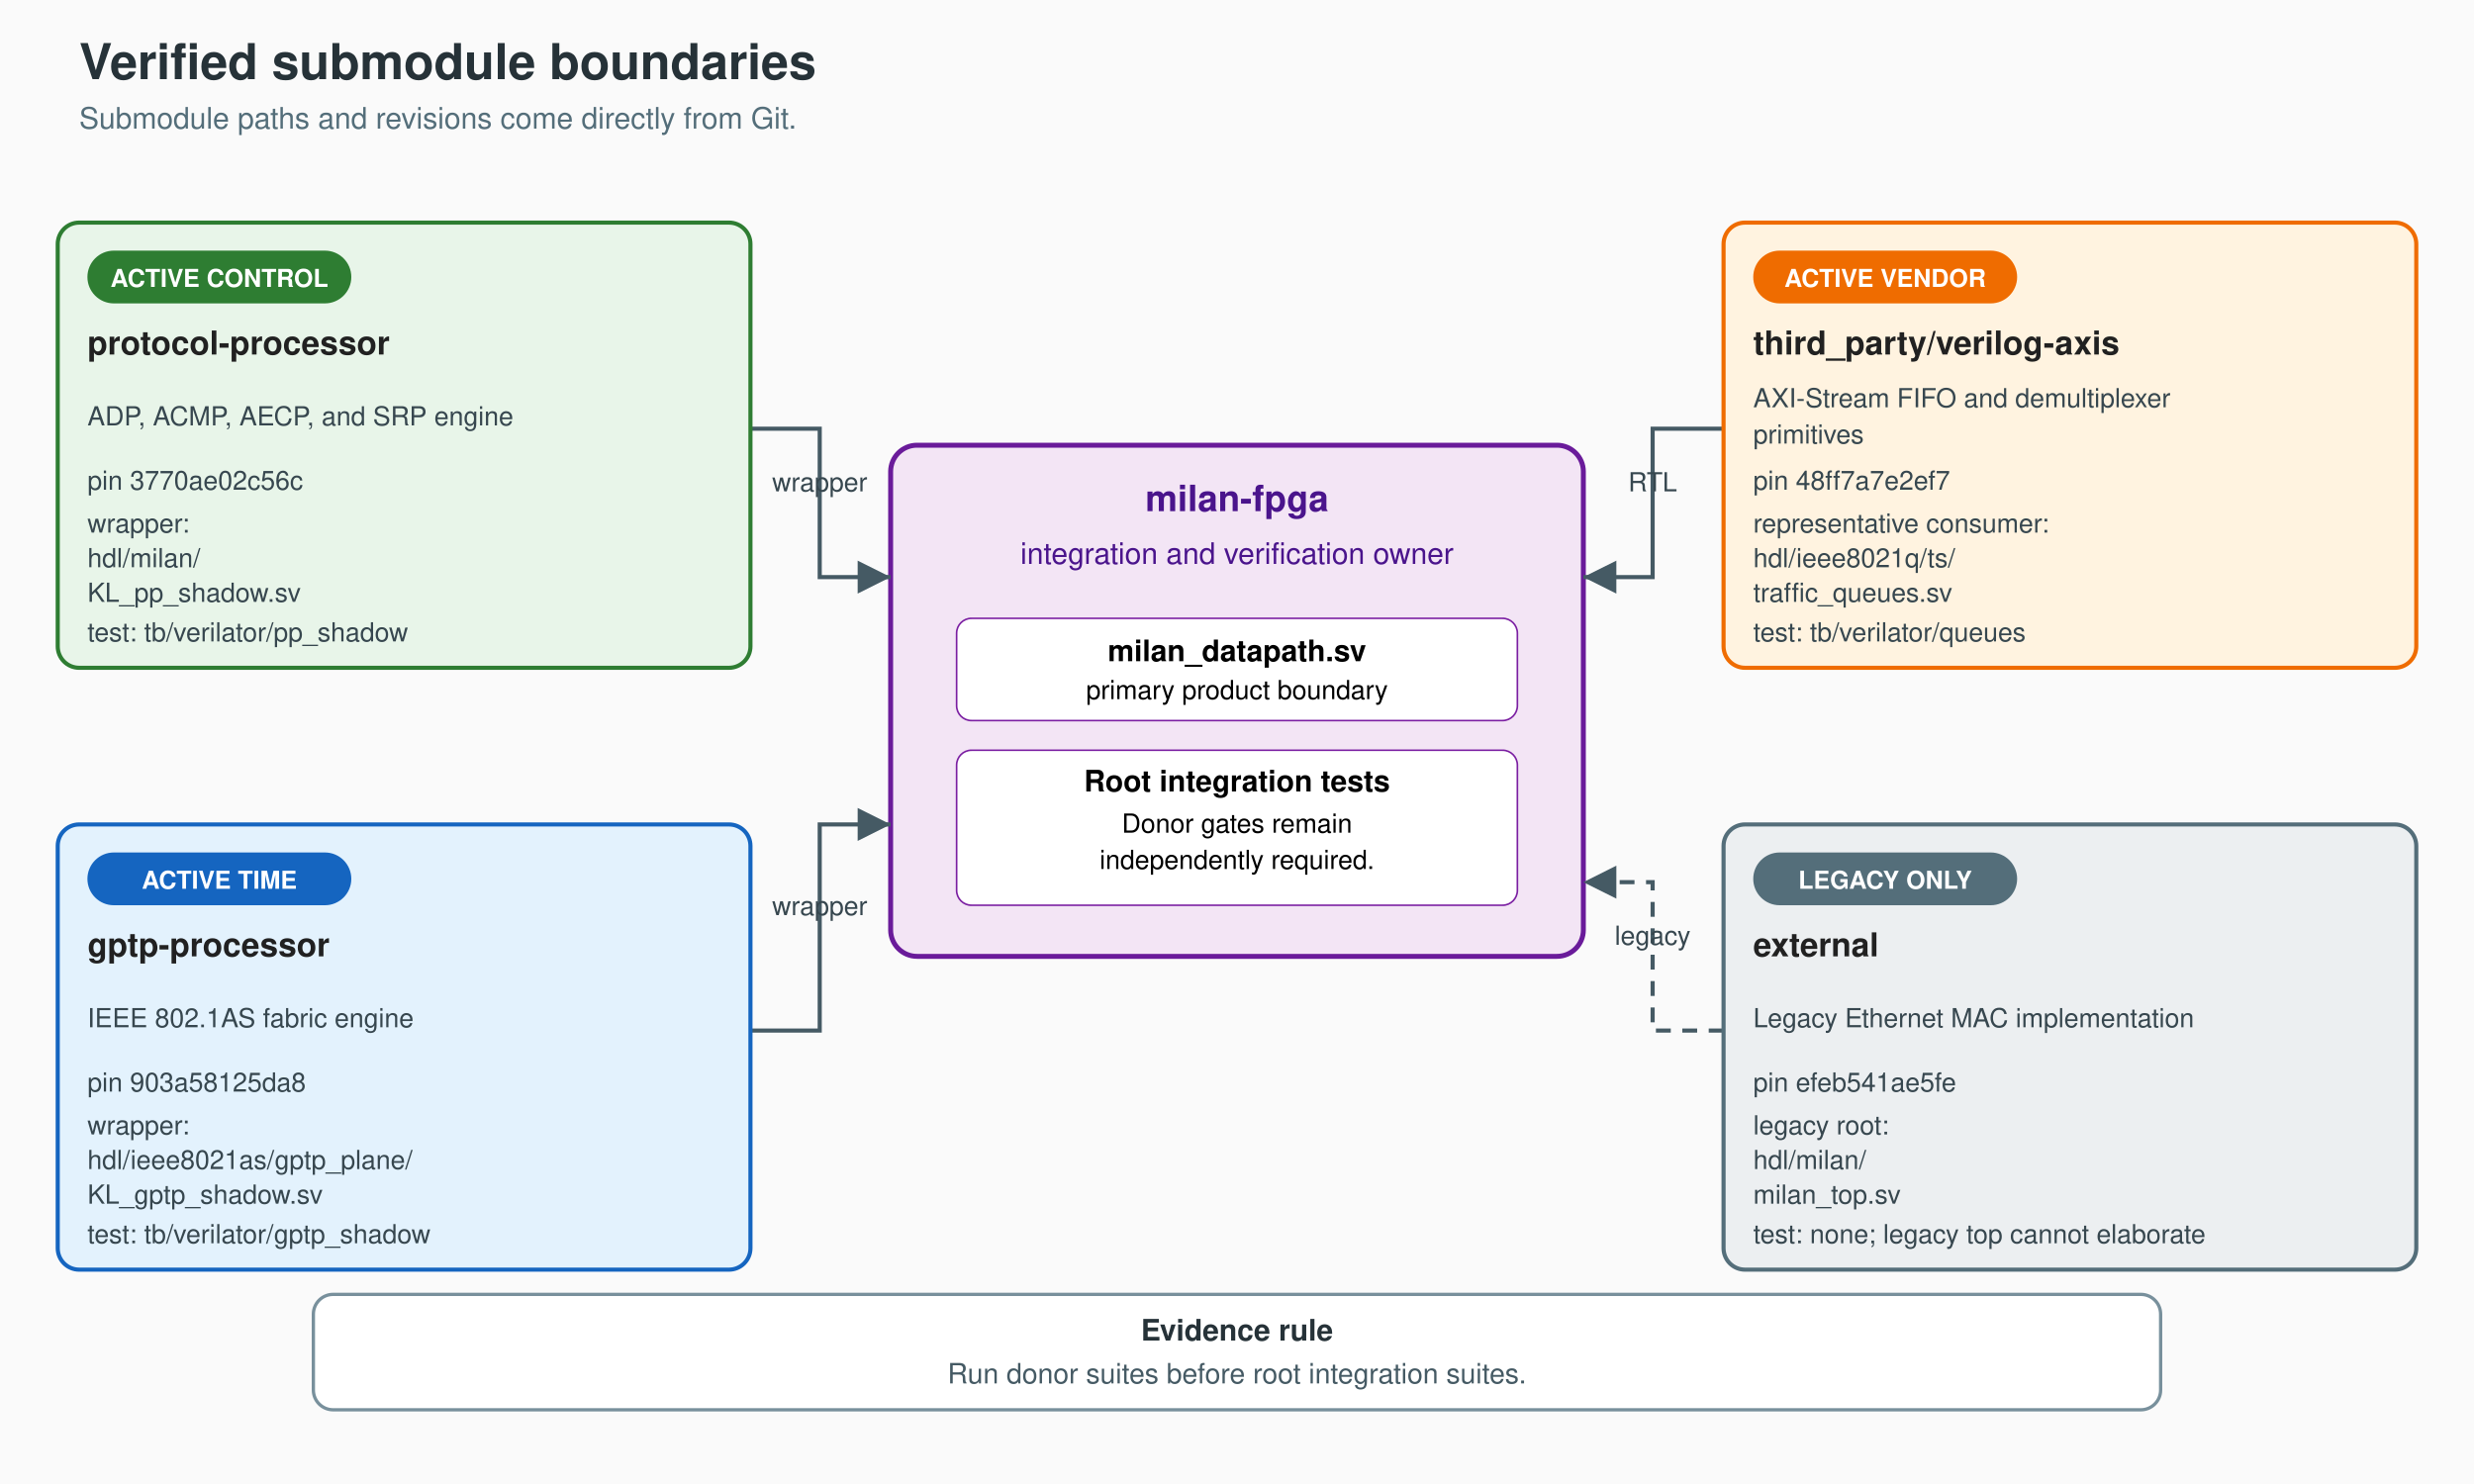
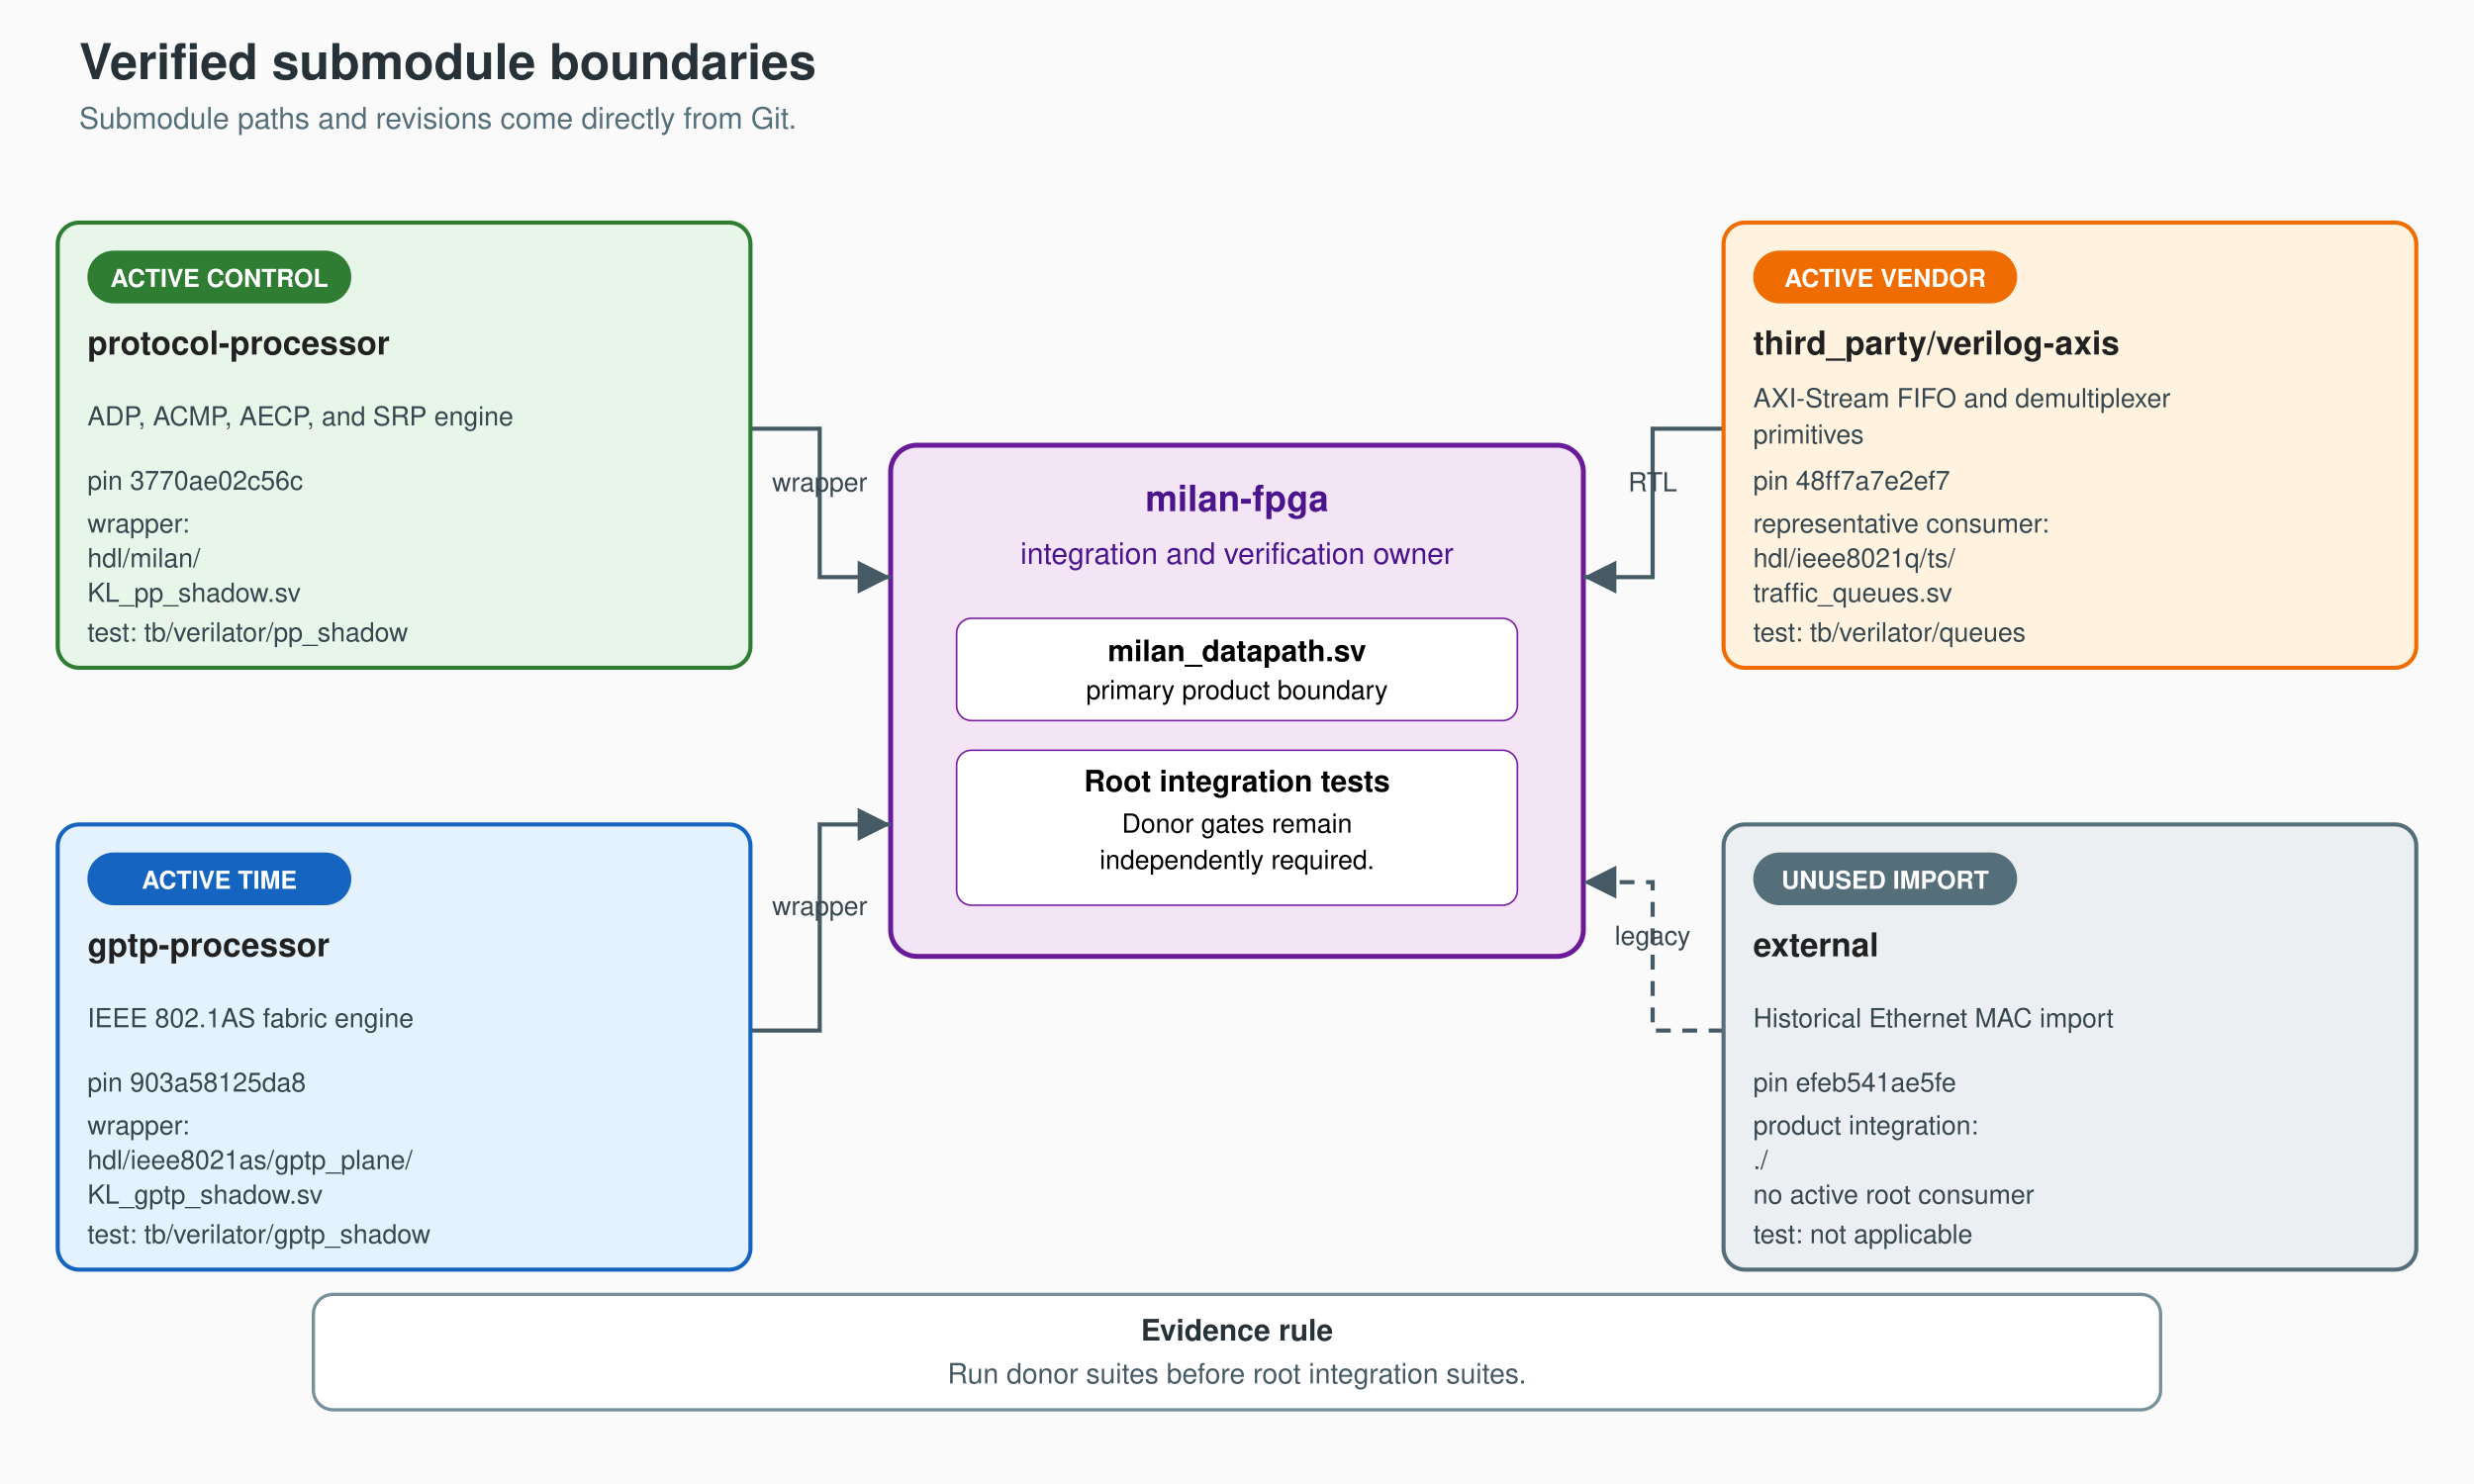
<svg xmlns="http://www.w3.org/2000/svg" width="1500" height="900" viewBox="0 0 1500 900" font-family="Helvetica,Arial,sans-serif">
  <rect width="1500" height="900" fill="#FAFAFA" />
  <defs>
    <marker id="arrow" markerWidth="12" markerHeight="12" refX="8" refY="4" orient="auto">
      <path d="M0,0 L8,4 L0,8 Z" fill="#455A64" />
    </marker>
  </defs>
  <text x="48" y="48" font-size="30" font-weight="bold" fill="#263238">Verified submodule boundaries</text>
  <text x="48" y="78" font-size="18" fill="#546E7A">Submodule paths and revisions come directly from Git.</text>
  <rect x="540" y="270" width="420" height="310" rx="16" fill="#F3E5F5" stroke="#6A1B9A" stroke-width="3" />
  <text x="750" y="310" text-anchor="middle" font-size="22" font-weight="bold" fill="#4A148C">milan-fpga</text>
  <text x="750" y="342" text-anchor="middle" font-size="18" fill="#4A148C">integration and verification owner</text>
  <rect x="580" y="375" width="340" height="62" rx="9" fill="#FFFFFF" stroke="#7B1FA2" />
  <text x="750" y="401" text-anchor="middle" font-size="18" font-weight="bold">milan_datapath.sv</text>
  <text x="750" y="424" text-anchor="middle" font-size="16">primary product boundary</text>
  <rect x="580" y="455" width="340" height="94" rx="9" fill="#FFFFFF" stroke="#7B1FA2" />
  <text x="750" y="480" text-anchor="middle" font-size="18" font-weight="bold">Root integration tests</text>
  <text x="750" y="505" text-anchor="middle" font-size="16">Donor gates remain</text>
  <text x="750" y="527" text-anchor="middle" font-size="16">independently required.</text>
  <path d="M455,260 L497,260 L497,350 L540,350" fill="none" stroke="#455A64" stroke-width="2.5" marker-end="url(#arrow)" />
  <text x="497" y="298" text-anchor="middle" font-size="16" fill="#37474F">wrapper</text>
  <path d="M455,625 L497,625 L497,500 L540,500" fill="none" stroke="#455A64" stroke-width="2.5" marker-end="url(#arrow)" />
  <text x="497" y="555" text-anchor="middle" font-size="16" fill="#37474F">wrapper</text>
  <path d="M1045,260 L1002,260 L1002,350 L960,350" fill="none" stroke="#455A64" stroke-width="2.5" marker-end="url(#arrow)" />
  <text x="1002" y="298" text-anchor="middle" font-size="16" fill="#37474F">RTL</text>
  <path d="M1045,625 L1002,625 L1002,535 L960,535" fill="none" stroke="#455A64" stroke-width="2.5" marker-end="url(#arrow)" stroke-dasharray="9,7" />
  <text x="1002" y="573" text-anchor="middle" font-size="16" fill="#37474F">legacy</text>
  <rect x="35" y="135" width="420" height="270" rx="13" fill="#E8F5E9" stroke="#2E7D32" stroke-width="2.5" />
  <rect x="53" y="152" width="160" height="32" rx="16" fill="#2E7D32" />
  <text x="133" y="174" text-anchor="middle" font-size="15" font-weight="bold" fill="#FFFFFF">ACTIVE CONTROL</text>
  <text x="53" y="215" font-size="20" font-weight="bold" fill="#212121">protocol-processor</text>
  <text x="53" y="258" font-size="16" fill="#37474F">ADP, ACMP, AECP, and SRP engine</text>
  <text x="53" y="297" font-size="16" fill="#37474F">pin 3770ae02c56c</text>
  <text x="53" y="323" font-size="16" fill="#37474F">wrapper:</text>
  <text x="53" y="344" font-size="16" fill="#37474F">hdl/milan/</text>
  <text x="53" y="365" font-size="16" fill="#37474F">KL_pp_shadow.sv</text>
  <text x="53" y="389" font-size="16" fill="#37474F">test: tb/verilator/pp_shadow</text>
  <rect x="35" y="500" width="420" height="270" rx="13" fill="#E3F2FD" stroke="#1565C0" stroke-width="2.5" />
  <rect x="53" y="517" width="160" height="32" rx="16" fill="#1565C0" />
  <text x="133" y="539" text-anchor="middle" font-size="15" font-weight="bold" fill="#FFFFFF">ACTIVE TIME</text>
  <text x="53" y="580" font-size="20" font-weight="bold" fill="#212121">gptp-processor</text>
  <text x="53" y="623" font-size="16" fill="#37474F">IEEE 802.1AS fabric engine</text>
  <text x="53" y="662" font-size="16" fill="#37474F">pin 903a58125da8</text>
  <text x="53" y="688" font-size="16" fill="#37474F">wrapper:</text>
  <text x="53" y="709" font-size="16" fill="#37474F">hdl/ieee8021as/gptp_plane/</text>
  <text x="53" y="730" font-size="16" fill="#37474F">KL_gptp_shadow.sv</text>
  <text x="53" y="754" font-size="16" fill="#37474F">test: tb/verilator/gptp_shadow</text>
  <rect x="1045" y="135" width="420" height="270" rx="13" fill="#FFF3E0" stroke="#EF6C00" stroke-width="2.5" />
  <rect x="1063" y="152" width="160" height="32" rx="16" fill="#EF6C00" />
  <text x="1143" y="174" text-anchor="middle" font-size="15" font-weight="bold" fill="#FFFFFF">ACTIVE VENDOR</text>
  <text x="1063" y="215" font-size="20" font-weight="bold" fill="#212121">third_party/verilog-axis</text>
  <text x="1063" y="247" font-size="16" fill="#37474F">AXI-Stream FIFO and demultiplexer</text>
  <text x="1063" y="269" font-size="16" fill="#37474F">primitives</text>
  <text x="1063" y="297" font-size="16" fill="#37474F">pin 48ff7a7e2ef7</text>
  <text x="1063" y="323" font-size="16" fill="#37474F">representative consumer:</text>
  <text x="1063" y="344" font-size="16" fill="#37474F">hdl/ieee8021q/ts/</text>
  <text x="1063" y="365" font-size="16" fill="#37474F">traffic_queues.sv</text>
  <text x="1063" y="389" font-size="16" fill="#37474F">test: tb/verilator/queues</text>
  <rect x="1045" y="500" width="420" height="270" rx="13" fill="#ECEFF1" stroke="#546E7A" stroke-width="2.5" />
  <rect x="1063" y="517" width="160" height="32" rx="16" fill="#546E7A" />
-   <text x="1143" y="539" text-anchor="middle" font-size="15" font-weight="bold" fill="#FFFFFF">LEGACY ONLY</text>
+   <text x="1143" y="539" text-anchor="middle" font-size="15" font-weight="bold" fill="#FFFFFF">UNUSED IMPORT</text>
  <text x="1063" y="580" font-size="20" font-weight="bold" fill="#212121">external</text>
-   <text x="1063" y="623" font-size="16" fill="#37474F">Legacy Ethernet MAC implementation</text>
+   <text x="1063" y="623" font-size="16" fill="#37474F">Historical Ethernet MAC import</text>
  <text x="1063" y="662" font-size="16" fill="#37474F">pin efeb541ae5fe</text>
-   <text x="1063" y="688" font-size="16" fill="#37474F">legacy root:</text>
-   <text x="1063" y="709" font-size="16" fill="#37474F">hdl/milan/</text>
-   <text x="1063" y="730" font-size="16" fill="#37474F">milan_top.sv</text>
-   <text x="1063" y="754" font-size="16" fill="#37474F">test: none; legacy top cannot elaborate</text>
+   <text x="1063" y="688" font-size="16" fill="#37474F">product integration:</text>
+   <text x="1063" y="709" font-size="16" fill="#37474F">./</text>
+   <text x="1063" y="730" font-size="16" fill="#37474F">no active root consumer</text>
+   <text x="1063" y="754" font-size="16" fill="#37474F">test: not applicable</text>
  <rect x="190" y="785" width="1120" height="70" rx="12" fill="#FFFFFF" stroke="#78909C" stroke-width="2" />
  <text x="750" y="813" text-anchor="middle" font-size="18" font-weight="bold" fill="#263238">Evidence rule</text>
  <text x="750" y="839" text-anchor="middle" font-size="17" fill="#455A64">Run donor suites before root integration suites.</text>
</svg>
